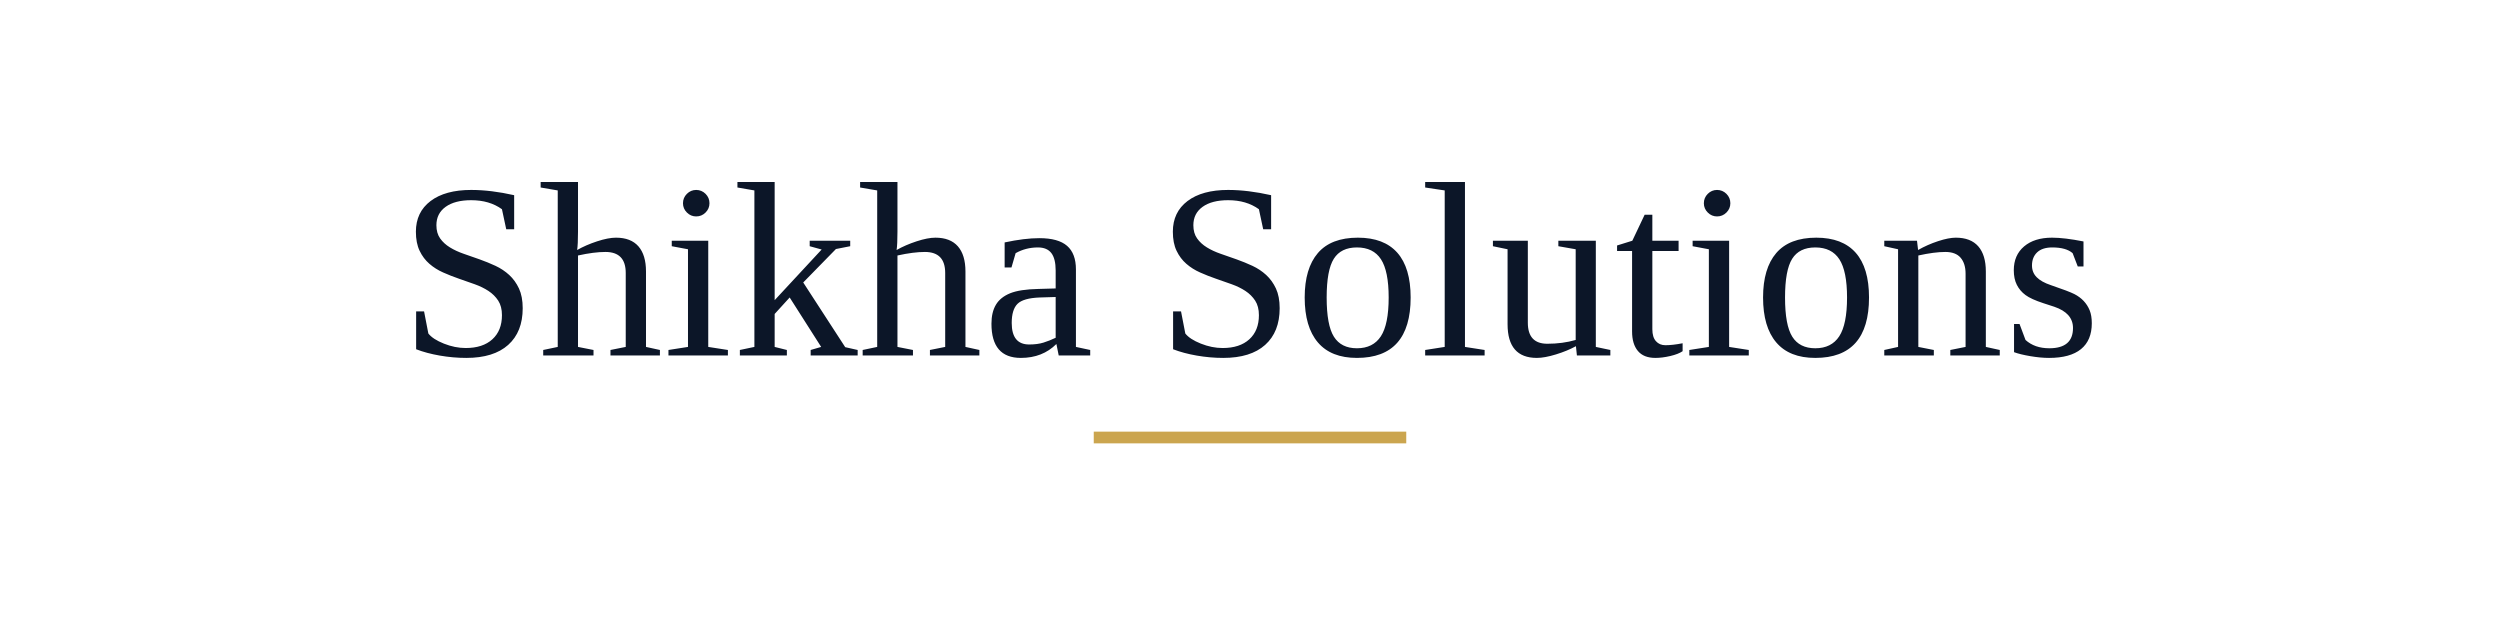
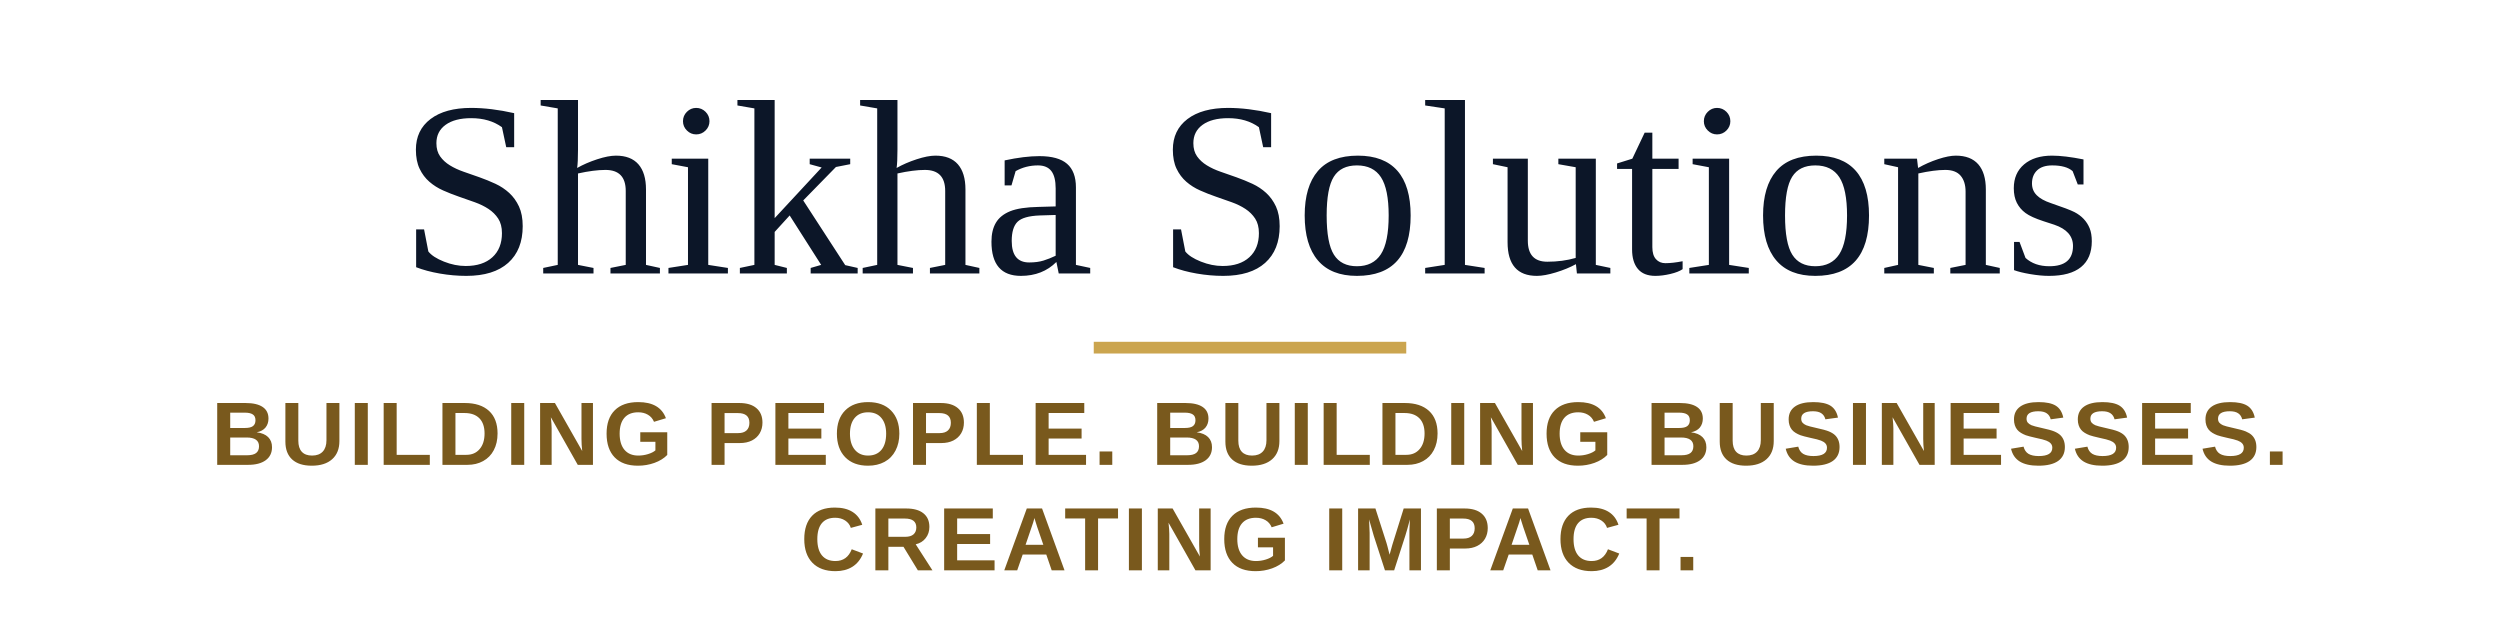
- <svg xmlns="http://www.w3.org/2000/svg" viewBox="0 0 640 160" role="img" aria-label="Shikha Solutions">
-   <text x="320" y="91" text-anchor="middle" font-family="Georgia, 'Times New Roman', serif" font-size="64" fill="#0c1628" textLength="574" lengthAdjust="spacingAndGlyphs">Shikha Solutions</text>
-   <path d="M280 112h80" stroke="#cba54f" stroke-width="3" />
+ <svg xmlns="http://www.w3.org/2000/svg" viewBox="0 0 640 160" role="img" aria-labelledby="brand-title brand-tagline">
+   <text x="320" y="70" text-anchor="middle" font-family="Georgia, 'Times New Roman', serif" font-size="64" fill="#0c1628" textLength="574" lengthAdjust="spacingAndGlyphs">Shikha Solutions</text>
+   <path d="M280 89h80" stroke="#cba54f" stroke-width="3" />
+   <g font-family="Arial, sans-serif" font-weight="700" font-size="23" letter-spacing="1" fill="#79591d" text-anchor="middle">
+     <text x="320" y="119">BUILDING PEOPLE. BUILDING BUSINESSES.</text>
+     <text x="320" y="146">CREATING IMPACT.</text>
+   </g>
</svg>
